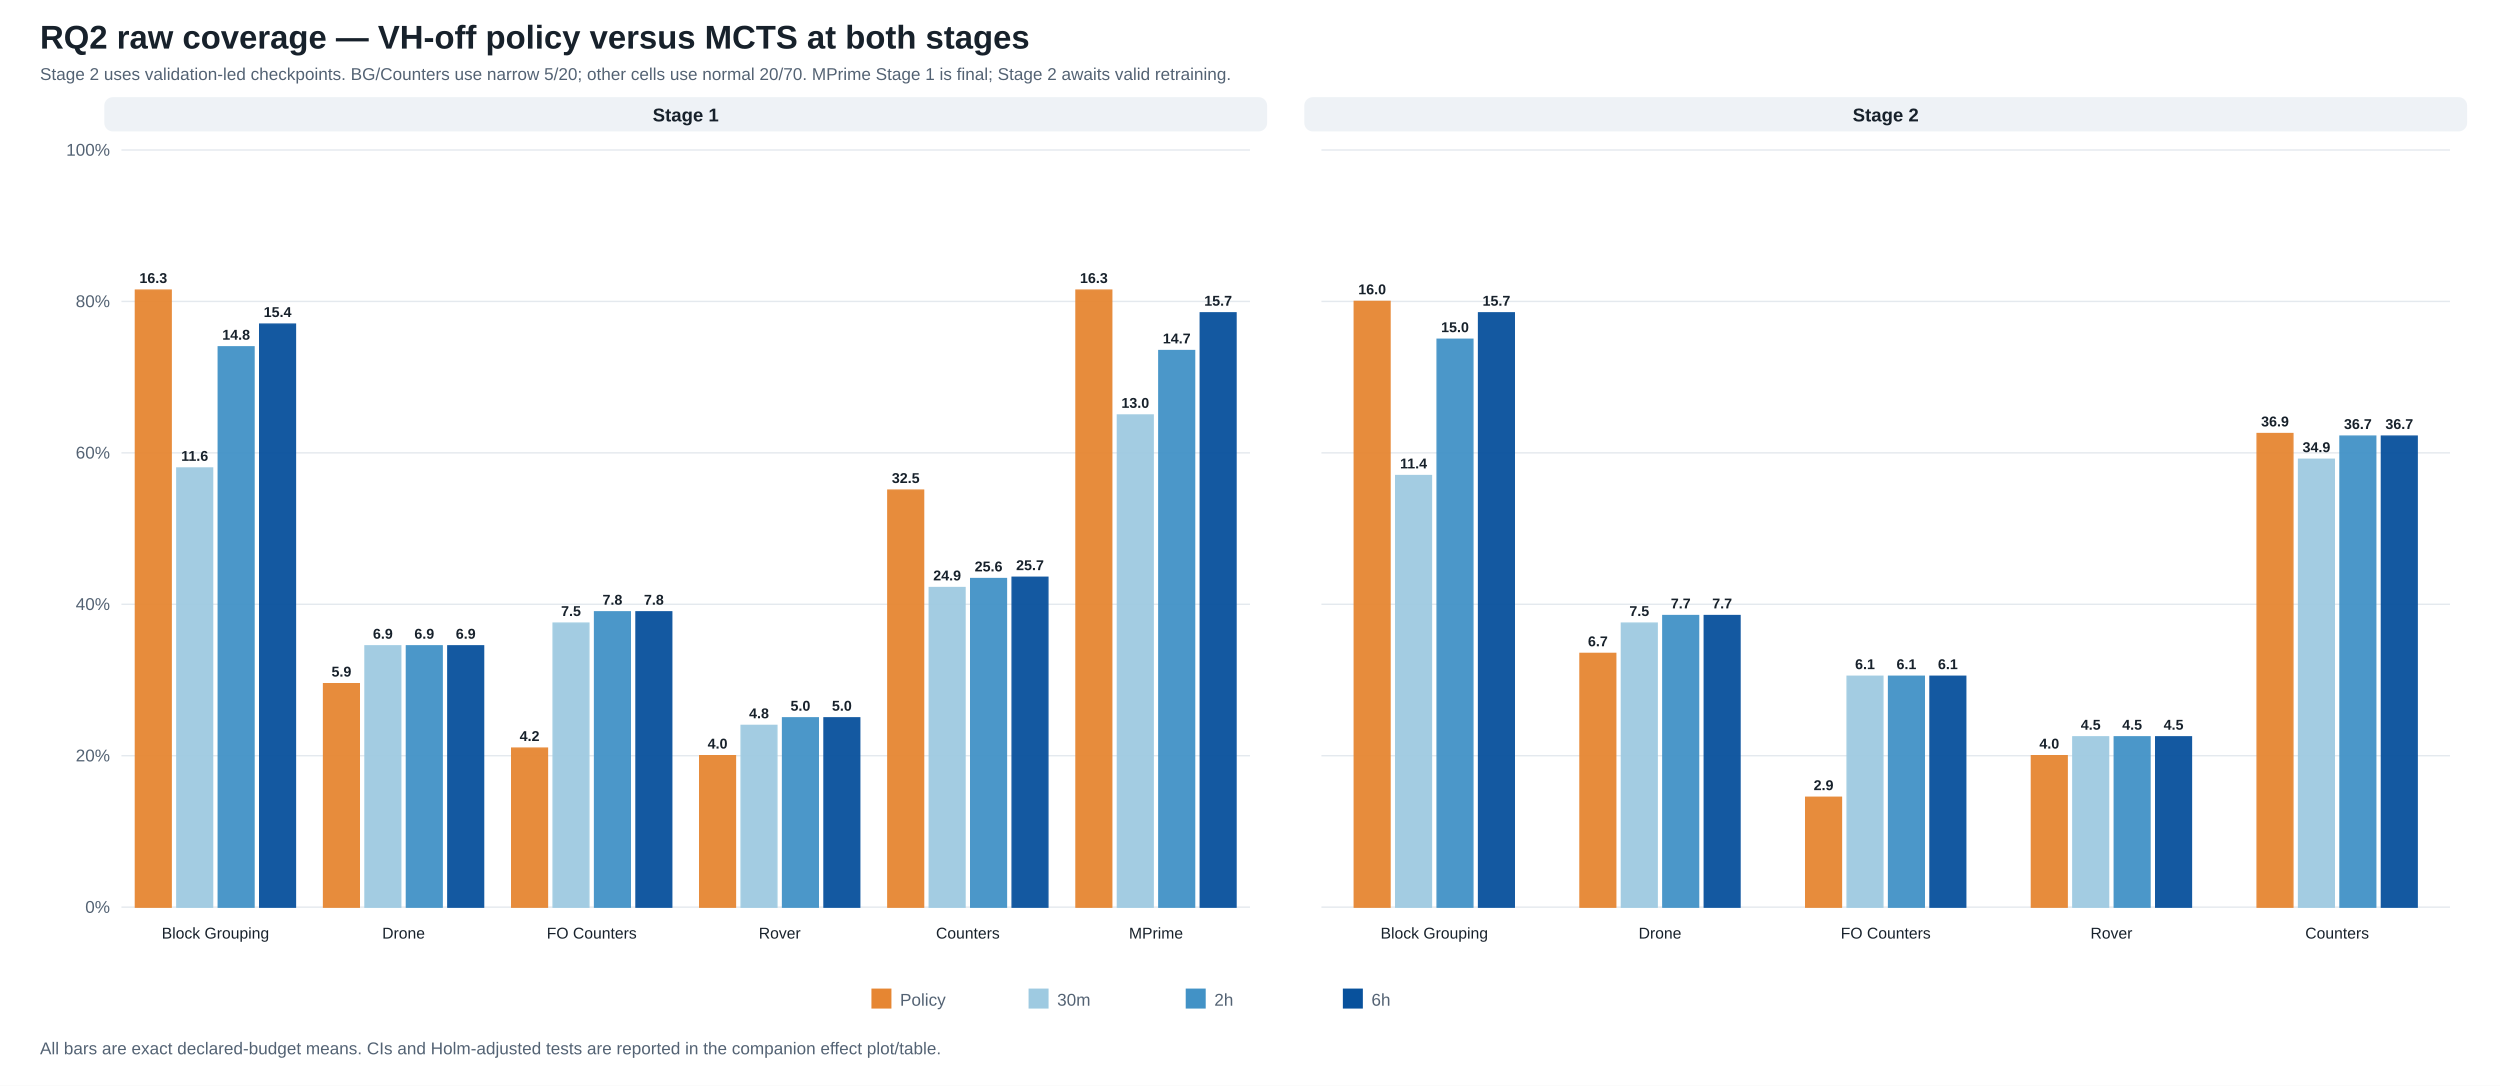
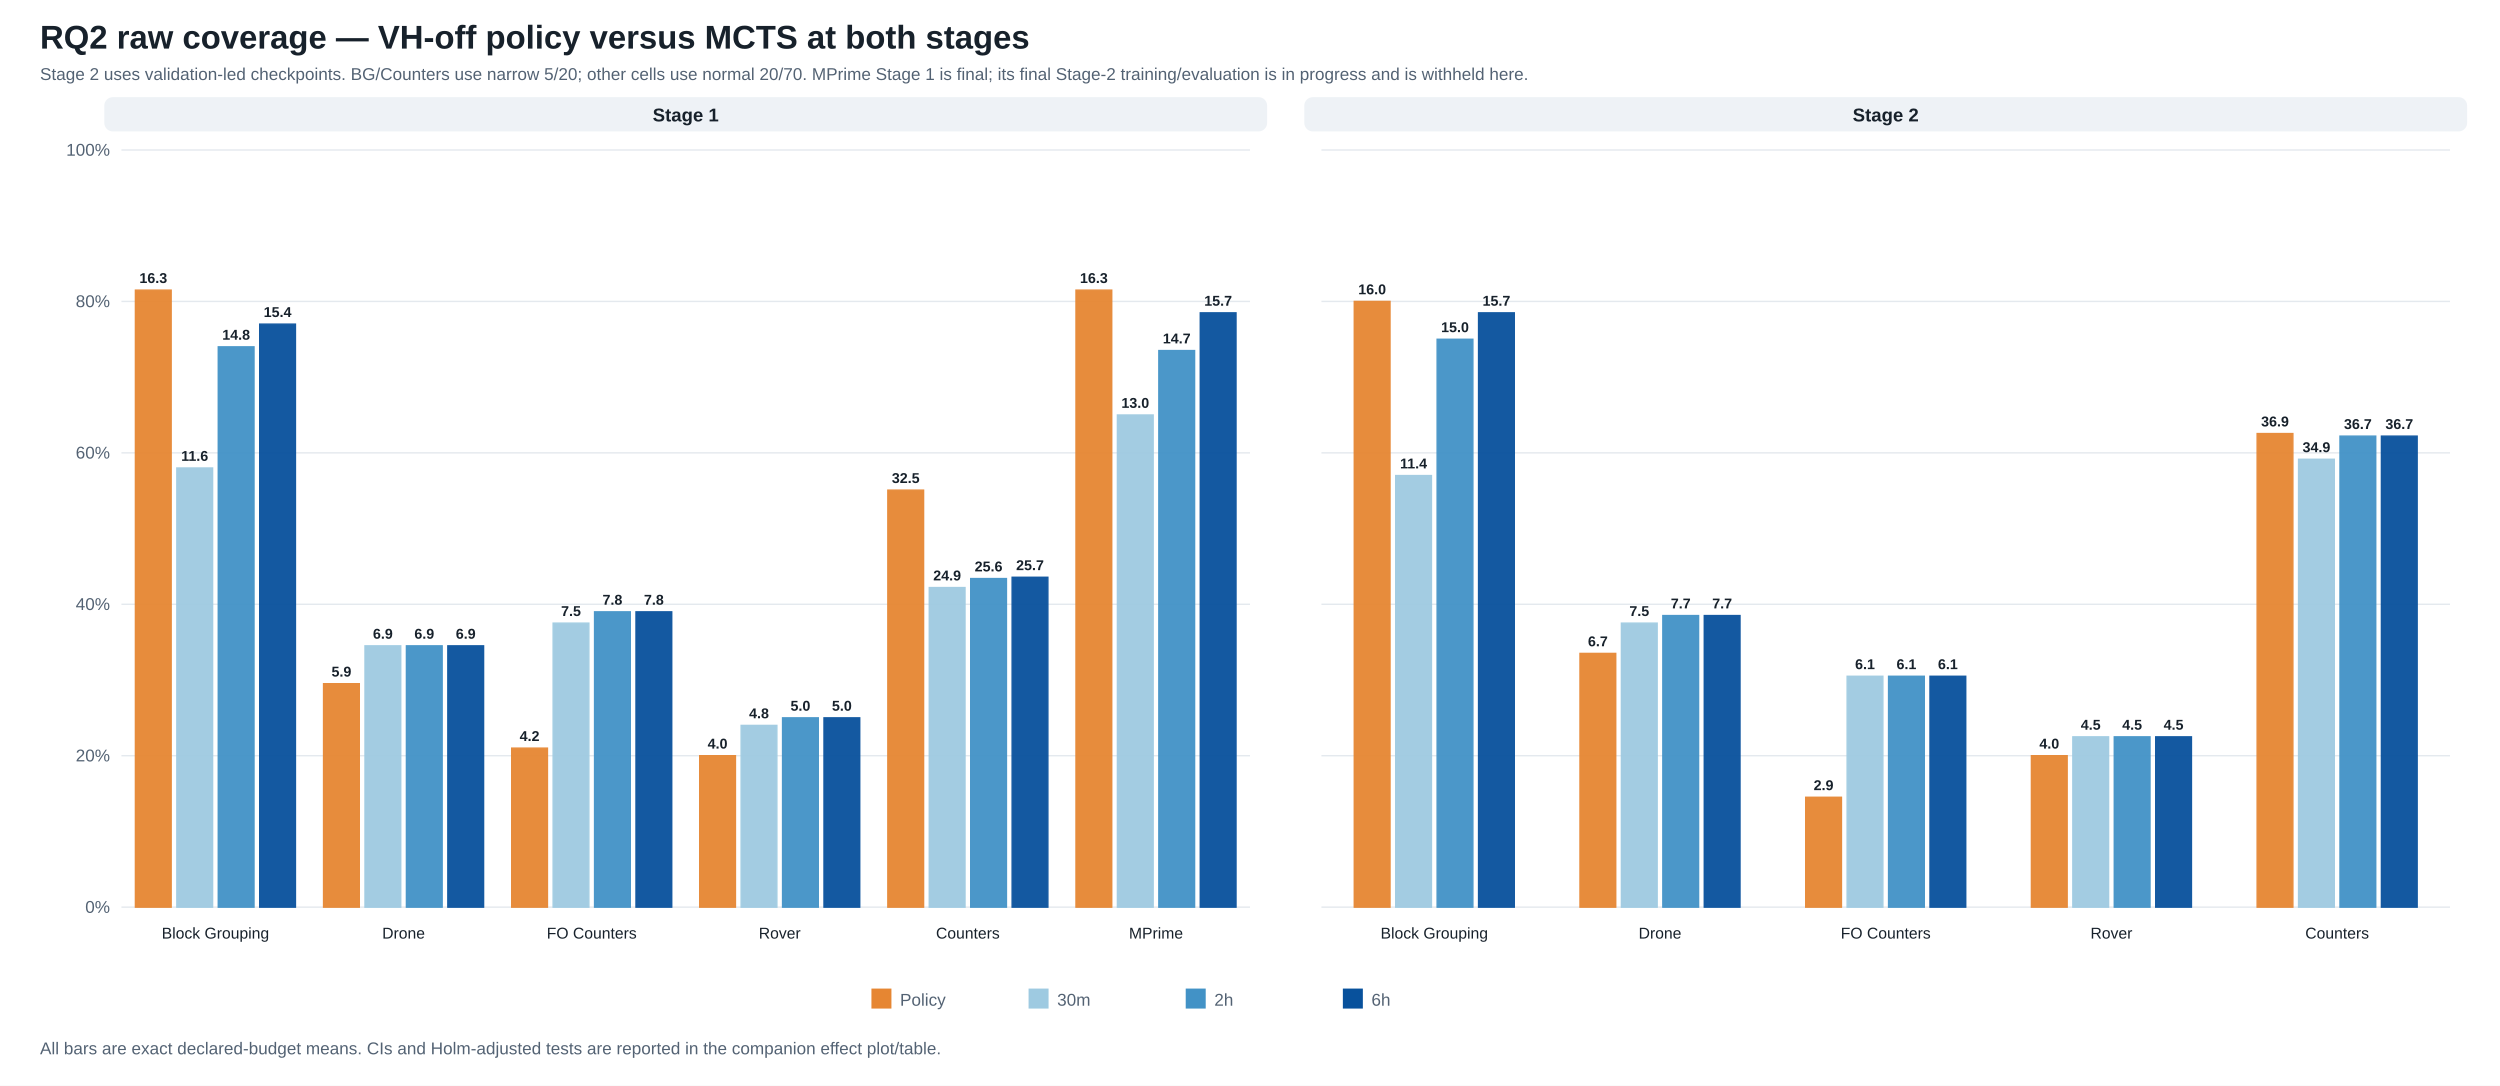
<svg xmlns="http://www.w3.org/2000/svg" width="1750" height="760" viewBox="0 0 1750 760">
  <rect width="100%" height="100%" fill="white" />
  <style>text{font-family:Segoe UI,Arial,sans-serif;fill:#17212b}.title{font-size:23px;font-weight:700}.sub{font-size:12px;fill:#536273}.label{font-size:11px}.head{font-size:13px;font-weight:700}.value{font-size:10px;font-weight:600}</style>
  <text x="28" y="34" class="title">RQ2 raw coverage — VH-off policy versus MCTS at both stages</text>
-   <text x="28" y="56" class="sub">Stage 2 uses validation-led checkpoints. BG/Counters use narrow 5/20; other cells use normal 20/70. MPrime Stage 1 is final; Stage 2 awaits valid retraining.</text>
+   <text x="28" y="56" class="sub">Stage 2 uses validation-led checkpoints. BG/Counters use narrow 5/20; other cells use normal 20/70. MPrime Stage 1 is final; its final Stage-2 training/evaluation is in progress and is withheld here.</text>
  <rect x="73" y="68" width="814" height="24" rx="6" fill="#eef2f6" />
  <text x="480.0" y="85" text-anchor="middle" class="head">Stage 1</text>
  <line x1="85" y1="635.0" x2="875" y2="635.0" stroke="#e4e9ee" />
  <text x="77" y="639.0" text-anchor="end" class="sub">0%</text>
  <line x1="85" y1="529.0" x2="875" y2="529.0" stroke="#e4e9ee" />
  <text x="77" y="533.0" text-anchor="end" class="sub">20%</text>
  <line x1="85" y1="423.0" x2="875" y2="423.0" stroke="#e4e9ee" />
  <text x="77" y="427.0" text-anchor="end" class="sub">40%</text>
  <line x1="85" y1="317.0" x2="875" y2="317.0" stroke="#e4e9ee" />
  <text x="77" y="321.0" text-anchor="end" class="sub">60%</text>
  <line x1="85" y1="211.0" x2="875" y2="211.0" stroke="#e4e9ee" />
  <text x="77" y="215.0" text-anchor="end" class="sub">80%</text>
  <line x1="85" y1="105.0" x2="875" y2="105.0" stroke="#e4e9ee" />
  <text x="77" y="109.0" text-anchor="end" class="sub">100%</text>
  <rect x="94.8" y="203.1" width="25" height="431.9" fill="#e68632" opacity="0.95" stroke="#e68632" stroke-dasharray="none" />
  <text x="107.3" y="198.1" text-anchor="middle" class="value">16.3</text>
  <rect x="123.8" y="327.6" width="25" height="307.4" fill="#9ecae1" opacity="0.95" stroke="#9ecae1" stroke-dasharray="none" />
  <text x="136.3" y="322.6" text-anchor="middle" class="value">11.6</text>
  <rect x="152.8" y="242.8" width="25" height="392.2" fill="#4292c6" opacity="0.95" stroke="#4292c6" stroke-dasharray="none" />
  <text x="165.3" y="237.8" text-anchor="middle" class="value">14.8</text>
  <rect x="181.8" y="226.9" width="25" height="408.1" fill="#08519c" opacity="0.95" stroke="#08519c" stroke-dasharray="none" />
  <text x="194.3" y="221.9" text-anchor="middle" class="value">15.4</text>
  <text x="150.8" y="657" text-anchor="middle" class="label">Block Grouping</text>
  <rect x="226.5" y="478.6" width="25" height="156.4" fill="#e68632" opacity="0.95" stroke="#e68632" stroke-dasharray="none" />
  <text x="239.0" y="473.6" text-anchor="middle" class="value">5.9</text>
  <rect x="255.5" y="452.1" width="25" height="182.9" fill="#9ecae1" opacity="0.95" stroke="#9ecae1" stroke-dasharray="none" />
  <text x="268.0" y="447.1" text-anchor="middle" class="value">6.9</text>
  <rect x="284.5" y="452.1" width="25" height="182.9" fill="#4292c6" opacity="0.95" stroke="#4292c6" stroke-dasharray="none" />
  <text x="297.0" y="447.1" text-anchor="middle" class="value">6.9</text>
  <rect x="313.5" y="452.1" width="25" height="182.9" fill="#08519c" opacity="0.95" stroke="#08519c" stroke-dasharray="none" />
  <text x="326.0" y="447.1" text-anchor="middle" class="value">6.9</text>
  <text x="282.5" y="657" text-anchor="middle" class="label">Drone</text>
  <rect x="358.2" y="523.7" width="25" height="111.3" fill="#e68632" opacity="0.95" stroke="#e68632" stroke-dasharray="none" />
  <text x="370.7" y="518.7" text-anchor="middle" class="value">4.2</text>
  <rect x="387.2" y="436.2" width="25" height="198.8" fill="#9ecae1" opacity="0.95" stroke="#9ecae1" stroke-dasharray="none" />
  <text x="399.7" y="431.2" text-anchor="middle" class="value">7.5</text>
  <rect x="416.2" y="428.3" width="25" height="206.7" fill="#4292c6" opacity="0.95" stroke="#4292c6" stroke-dasharray="none" />
  <text x="428.7" y="423.3" text-anchor="middle" class="value">7.8</text>
  <rect x="445.2" y="428.3" width="25" height="206.7" fill="#08519c" opacity="0.95" stroke="#08519c" stroke-dasharray="none" />
  <text x="457.7" y="423.3" text-anchor="middle" class="value">7.8</text>
  <text x="414.2" y="657" text-anchor="middle" class="label">FO Counters</text>
  <rect x="489.8" y="529.0" width="25" height="106.0" fill="#e68632" opacity="0.95" stroke="#e68632" stroke-dasharray="none" />
  <text x="502.3" y="524.0" text-anchor="middle" class="value">4.0</text>
  <rect x="518.8" y="507.8" width="25" height="127.2" fill="#9ecae1" opacity="0.95" stroke="#9ecae1" stroke-dasharray="none" />
  <text x="531.3" y="502.8" text-anchor="middle" class="value">4.8</text>
  <rect x="547.8" y="502.5" width="25" height="132.5" fill="#4292c6" opacity="0.95" stroke="#4292c6" stroke-dasharray="none" />
  <text x="560.3" y="497.5" text-anchor="middle" class="value">5.0</text>
  <rect x="576.8" y="502.5" width="25" height="132.5" fill="#08519c" opacity="0.95" stroke="#08519c" stroke-dasharray="none" />
  <text x="589.3" y="497.5" text-anchor="middle" class="value">5.0</text>
  <text x="545.8" y="657" text-anchor="middle" class="label">Rover</text>
  <rect x="621.5" y="343.1" width="25" height="291.9" fill="#e68632" opacity="0.95" stroke="#e68632" stroke-dasharray="none" />
  <text x="634.0" y="338.1" text-anchor="middle" class="value">32.5</text>
  <rect x="650.5" y="411.3" width="25" height="223.7" fill="#9ecae1" opacity="0.95" stroke="#9ecae1" stroke-dasharray="none" />
  <text x="663.0" y="406.3" text-anchor="middle" class="value">24.9</text>
  <rect x="679.5" y="405.0" width="25" height="230.0" fill="#4292c6" opacity="0.95" stroke="#4292c6" stroke-dasharray="none" />
  <text x="692.0" y="400.0" text-anchor="middle" class="value">25.6</text>
  <rect x="708.5" y="404.1" width="25" height="230.9" fill="#08519c" opacity="0.95" stroke="#08519c" stroke-dasharray="none" />
  <text x="721.0" y="399.1" text-anchor="middle" class="value">25.7</text>
  <text x="677.5" y="657" text-anchor="middle" class="label">Counters</text>
  <rect x="753.2" y="203.1" width="25" height="431.9" fill="#e68632" opacity="0.95" stroke="#e68632" stroke-dasharray="none" />
  <text x="765.7" y="198.1" text-anchor="middle" class="value">16.3</text>
  <rect x="782.2" y="290.5" width="25" height="344.5" fill="#9ecae1" opacity="0.95" stroke="#9ecae1" stroke-dasharray="none" />
  <text x="794.7" y="285.5" text-anchor="middle" class="value">13.0</text>
  <rect x="811.2" y="245.4" width="25" height="389.6" fill="#4292c6" opacity="0.95" stroke="#4292c6" stroke-dasharray="none" />
  <text x="823.7" y="240.4" text-anchor="middle" class="value">14.7</text>
  <rect x="840.2" y="219.0" width="25" height="416.0" fill="#08519c" opacity="0.95" stroke="#08519c" stroke-dasharray="none" />
  <text x="852.7" y="214.0" text-anchor="middle" class="value">15.7</text>
  <text x="809.2" y="657" text-anchor="middle" class="label">MPrime</text>
  <rect x="913" y="68" width="814" height="24" rx="6" fill="#eef2f6" />
  <text x="1320.0" y="85" text-anchor="middle" class="head">Stage 2</text>
  <line x1="925" y1="635.0" x2="1715" y2="635.0" stroke="#e4e9ee" />
  <line x1="925" y1="529.0" x2="1715" y2="529.0" stroke="#e4e9ee" />
  <line x1="925" y1="423.0" x2="1715" y2="423.0" stroke="#e4e9ee" />
  <line x1="925" y1="317.0" x2="1715" y2="317.0" stroke="#e4e9ee" />
  <line x1="925" y1="211.0" x2="1715" y2="211.0" stroke="#e4e9ee" />
  <line x1="925" y1="105.0" x2="1715" y2="105.0" stroke="#e4e9ee" />
  <rect x="948.0" y="211.0" width="25" height="424.0" fill="#e68632" opacity="0.95" stroke="#e68632" stroke-dasharray="none" />
  <text x="960.5" y="206.0" text-anchor="middle" class="value">16.0</text>
  <rect x="977.0" y="332.9" width="25" height="302.1" fill="#9ecae1" opacity="0.95" stroke="#9ecae1" stroke-dasharray="none" />
  <text x="989.5" y="327.9" text-anchor="middle" class="value">11.4</text>
  <rect x="1006.0" y="237.5" width="25" height="397.5" fill="#4292c6" opacity="0.95" stroke="#4292c6" stroke-dasharray="none" />
  <text x="1018.5" y="232.5" text-anchor="middle" class="value">15.0</text>
  <rect x="1035.0" y="219.0" width="25" height="416.0" fill="#08519c" opacity="0.95" stroke="#08519c" stroke-dasharray="none" />
  <text x="1047.5" y="214.0" text-anchor="middle" class="value">15.7</text>
  <text x="1004.0" y="657" text-anchor="middle" class="label">Block Grouping</text>
  <rect x="1106.0" y="457.4" width="25" height="177.6" fill="#e68632" opacity="0.95" stroke="#e68632" stroke-dasharray="none" />
  <text x="1118.5" y="452.4" text-anchor="middle" class="value">6.7</text>
  <rect x="1135.0" y="436.2" width="25" height="198.8" fill="#9ecae1" opacity="0.95" stroke="#9ecae1" stroke-dasharray="none" />
  <text x="1147.5" y="431.2" text-anchor="middle" class="value">7.5</text>
  <rect x="1164.0" y="430.9" width="25" height="204.1" fill="#4292c6" opacity="0.95" stroke="#4292c6" stroke-dasharray="none" />
  <text x="1176.5" y="425.9" text-anchor="middle" class="value">7.7</text>
  <rect x="1193.0" y="430.9" width="25" height="204.1" fill="#08519c" opacity="0.95" stroke="#08519c" stroke-dasharray="none" />
  <text x="1205.5" y="425.9" text-anchor="middle" class="value">7.7</text>
  <text x="1162.0" y="657" text-anchor="middle" class="label">Drone</text>
  <rect x="1264.0" y="558.1" width="25" height="76.9" fill="#e68632" opacity="0.95" stroke="#e68632" stroke-dasharray="none" />
  <text x="1276.5" y="553.1" text-anchor="middle" class="value">2.9</text>
  <rect x="1293.0" y="473.4" width="25" height="161.6" fill="#9ecae1" opacity="0.95" stroke="#9ecae1" stroke-dasharray="none" />
  <text x="1305.5" y="468.4" text-anchor="middle" class="value">6.1</text>
  <rect x="1322.0" y="473.4" width="25" height="161.6" fill="#4292c6" opacity="0.95" stroke="#4292c6" stroke-dasharray="none" />
  <text x="1334.5" y="468.4" text-anchor="middle" class="value">6.1</text>
  <rect x="1351.0" y="473.4" width="25" height="161.6" fill="#08519c" opacity="0.95" stroke="#08519c" stroke-dasharray="none" />
  <text x="1363.5" y="468.4" text-anchor="middle" class="value">6.1</text>
  <text x="1320.0" y="657" text-anchor="middle" class="label">FO Counters</text>
  <rect x="1422.0" y="529.0" width="25" height="106.0" fill="#e68632" opacity="0.95" stroke="#e68632" stroke-dasharray="none" />
  <text x="1434.5" y="524.0" text-anchor="middle" class="value">4.0</text>
  <rect x="1451.0" y="515.8" width="25" height="119.2" fill="#9ecae1" opacity="0.95" stroke="#9ecae1" stroke-dasharray="none" />
  <text x="1463.5" y="510.8" text-anchor="middle" class="value">4.5</text>
  <rect x="1480.0" y="515.8" width="25" height="119.2" fill="#4292c6" opacity="0.95" stroke="#4292c6" stroke-dasharray="none" />
  <text x="1492.5" y="510.8" text-anchor="middle" class="value">4.5</text>
  <rect x="1509.0" y="515.8" width="25" height="119.2" fill="#08519c" opacity="0.95" stroke="#08519c" stroke-dasharray="none" />
  <text x="1521.5" y="510.8" text-anchor="middle" class="value">4.5</text>
  <text x="1478.0" y="657" text-anchor="middle" class="label">Rover</text>
  <rect x="1580.0" y="303.5" width="25" height="331.5" fill="#e68632" opacity="0.95" stroke="#e68632" stroke-dasharray="none" />
  <text x="1592.5" y="298.5" text-anchor="middle" class="value">36.9</text>
  <rect x="1609.0" y="321.5" width="25" height="313.5" fill="#9ecae1" opacity="0.95" stroke="#9ecae1" stroke-dasharray="none" />
  <text x="1621.5" y="316.5" text-anchor="middle" class="value">34.9</text>
  <rect x="1638.0" y="305.3" width="25" height="329.7" fill="#4292c6" opacity="0.95" stroke="#4292c6" stroke-dasharray="none" />
  <text x="1650.5" y="300.3" text-anchor="middle" class="value">36.7</text>
  <rect x="1667.0" y="305.3" width="25" height="329.7" fill="#08519c" opacity="0.95" stroke="#08519c" stroke-dasharray="none" />
  <text x="1679.5" y="300.3" text-anchor="middle" class="value">36.7</text>
  <text x="1636.0" y="657" text-anchor="middle" class="label">Counters</text>
  <rect x="610" y="692" width="14" height="14" fill="#e68632" />
  <text x="630" y="704" class="sub">Policy</text>
  <rect x="720" y="692" width="14" height="14" fill="#9ecae1" />
  <text x="740" y="704" class="sub">30m</text>
  <rect x="830" y="692" width="14" height="14" fill="#4292c6" />
  <text x="850" y="704" class="sub">2h</text>
  <rect x="940" y="692" width="14" height="14" fill="#08519c" />
  <text x="960" y="704" class="sub">6h</text>
  <text x="28" y="738" class="sub">All bars are exact declared-budget means. CIs and Holm-adjusted tests are reported in the companion effect plot/table.</text>
</svg>
